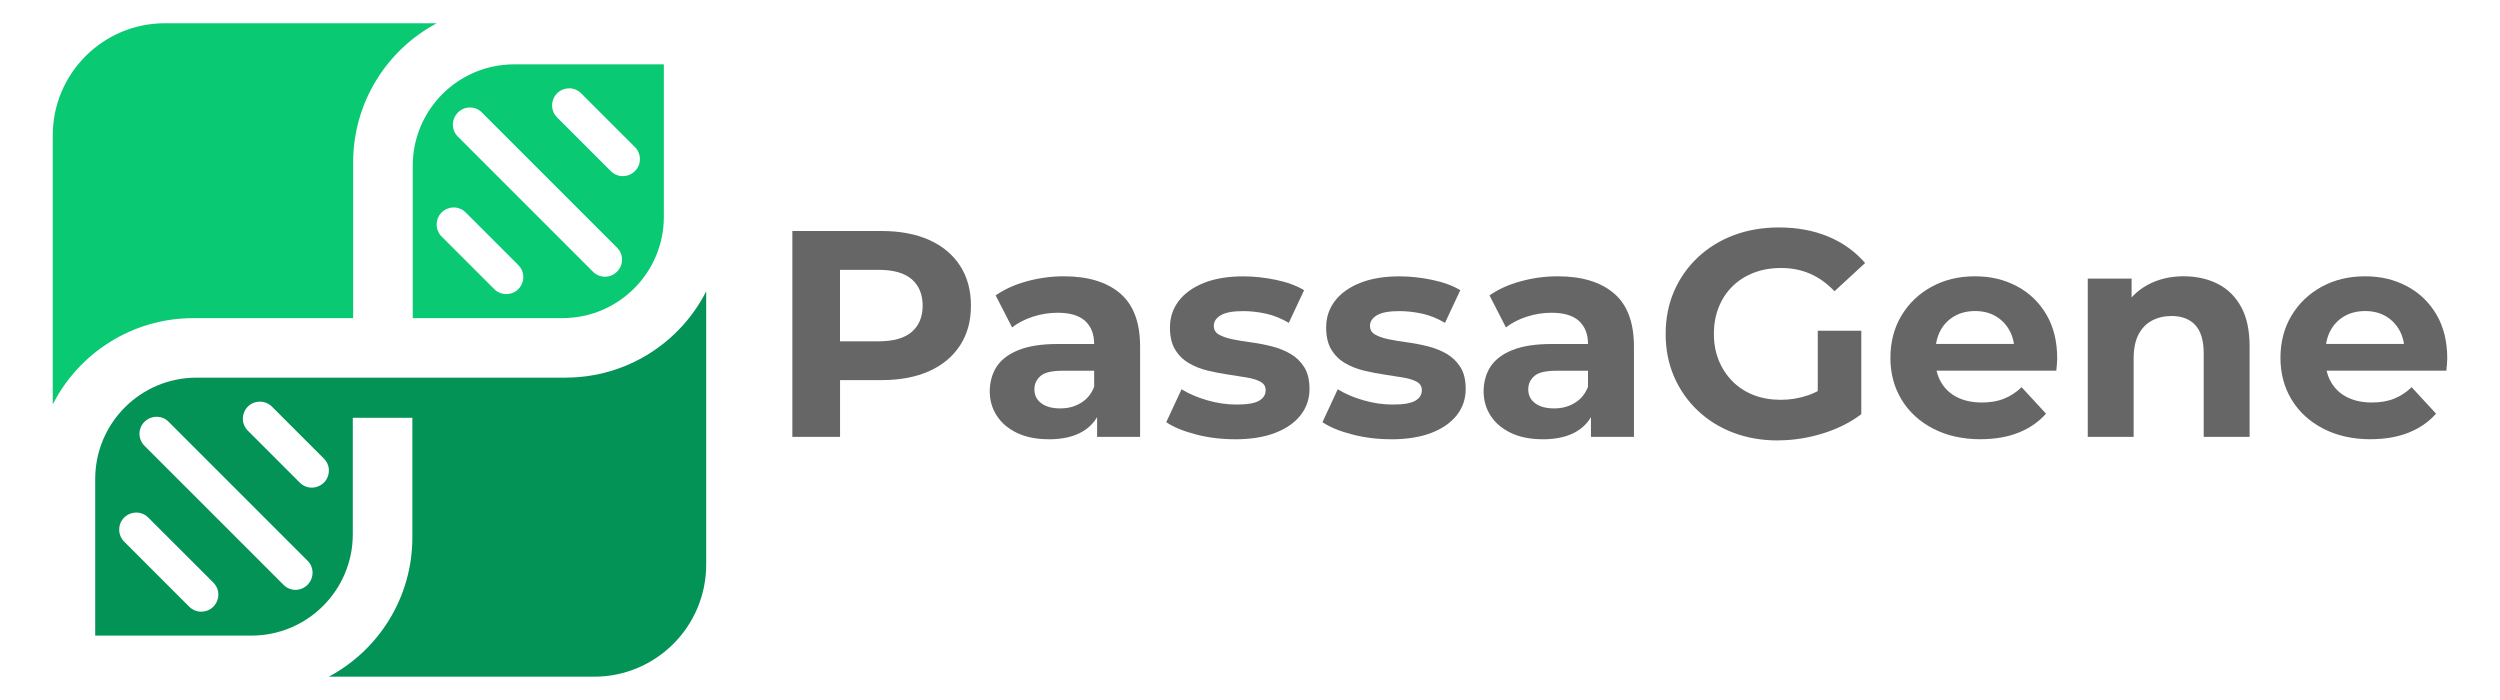
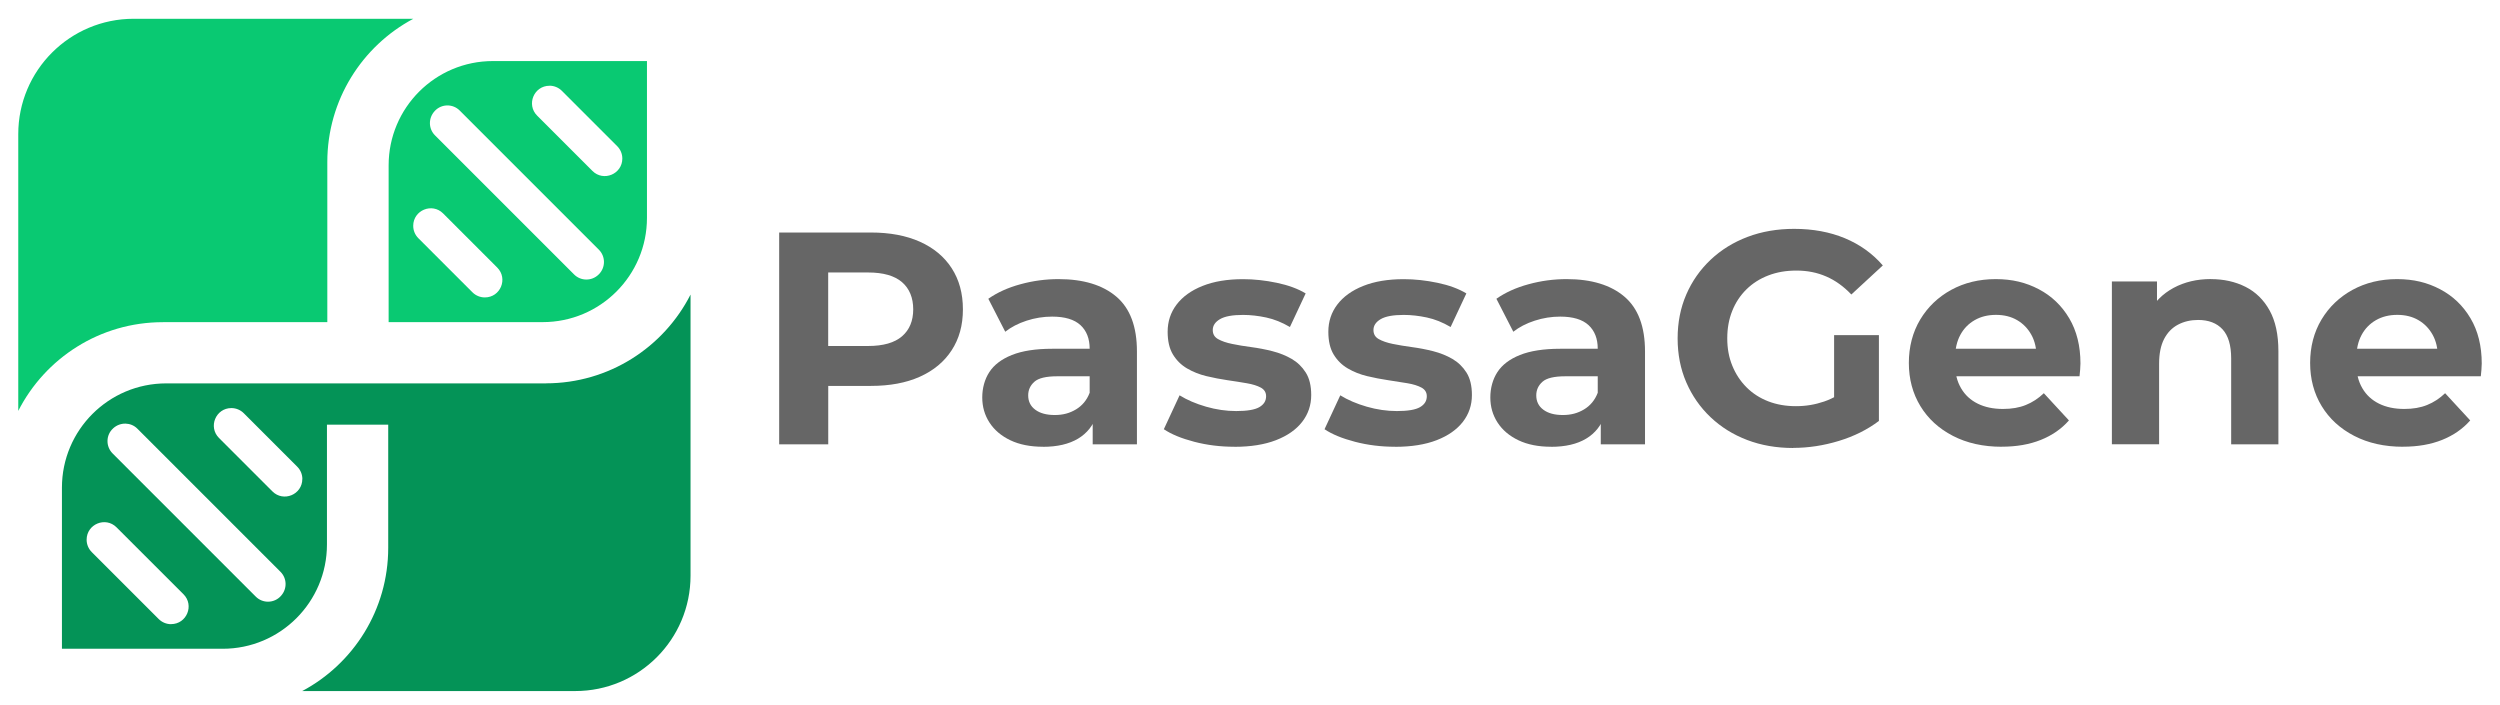
- <svg xmlns="http://www.w3.org/2000/svg" id="Camada_1" data-name="Camada 1" viewBox="0 180 500 140">
+ <svg xmlns="http://www.w3.org/2000/svg" id="Camada_1" data-name="Camada 1" viewBox="7 181 486 137">
  <defs>
    <style>
      .cls-1 {
        fill: #049357;
      }

      .cls-2 {
        fill: #09c972;
      }

      .cls-3 {
        fill: #666;
      }
    </style>
  </defs>
  <g>
    <path class="cls-2" d="M82.55,243.62h29.95c11.19,0,20.27-9.07,20.27-20.27v-30.48h-29.95c-11.19,0-20.27,9.07-20.27,20.27v30.48ZM113.82,197.66h0c.9,0,1.77.36,2.41,1l10.75,10.75c.64.64,1,1.5,1,2.41,0,3.03-3.67,4.55-5.81,2.41l-10.75-10.75c-2.14-2.14-.63-5.81,2.41-5.81ZM91.49,202.6s.03-.03.05-.05c1.3-1.38,3.49-1.41,4.83-.06l27.05,27.05c1.32,1.32,1.32,3.46,0,4.78-.02.02-.03.03-.05.05-1.32,1.3-3.45,1.3-4.76-.01l-27.05-27.05c-1.29-1.29-1.31-3.36-.07-4.7ZM93.15,222.5l10.51,10.51c2.15,2.15.63,5.81-2.41,5.81-.9,0-1.77-.36-2.41-1l-10.51-10.51c-.64-.64-1-1.5-1-2.41,0-3.03,3.67-4.55,5.81-2.41Z" />
    <path class="cls-1" d="M113.13,255.53h-49.83s-23.99,0-23.99,0c-11.19,0-20.27,9.07-20.27,20.27v31.32h31.25c11.19,0,20.27-9.07,20.27-20.27v-23.29h11.91v23.93c0,12.06-6.77,22.55-16.72,27.85h53.07c12.39,0,22.42-10.04,22.42-22.43v-54.64c-5.21,10.24-15.85,17.25-28.12,17.25ZM40.26,302.34h0c-.9,0-1.77-.36-2.41-1l-13.01-13.01c-.64-.64-1-1.5-1-2.41,0-3.03,3.67-4.55,5.81-2.41l13.02,13.01c2.14,2.14.63,5.81-2.41,5.81ZM61.66,296.8l-.05.05c-1.29,1.44-3.53,1.5-4.89.13l-27.83-27.83c-1.36-1.36-1.32-3.6.11-4.88.02-.02.03-.03.05-.05,1.35-1.19,3.38-1.16,4.65.11l27.83,27.83c1.27,1.27,1.32,3.3.12,4.64ZM65.77,274.12c0,3.03-3.67,4.55-5.81,2.41l-10.39-10.39c-2.14-2.14-.63-5.81,2.41-5.81.9,0,1.77.36,2.41,1l10.39,10.39c.64.64,1,1.5,1,2.41h0Z" />
    <path class="cls-2" d="M38.68,243.62h.89s31.06,0,31.06,0v-31.12c0-12.06,6.77-22.55,16.72-27.85h-54.37c-12.38,0-22.43,10.04-22.43,22.43v53.8c5.21-10.24,15.85-17.25,28.12-17.25Z" />
  </g>
  <g>
    <path class="cls-3" d="M158.47,267.38v-41.18h17.83c3.69,0,6.86.6,9.53,1.79,2.67,1.2,4.73,2.91,6.18,5.15,1.45,2.24,2.18,4.9,2.18,8s-.73,5.71-2.18,7.94c-1.45,2.24-3.51,3.95-6.18,5.15-2.67,1.2-5.84,1.79-9.53,1.79h-12.53l4.24-4.29v15.65h-9.53ZM168,252.79l-4.24-4.53h12c2.94,0,5.14-.63,6.59-1.88,1.45-1.25,2.18-3,2.18-5.24s-.73-4.04-2.18-5.29c-1.45-1.25-3.65-1.88-6.59-1.88h-12l4.24-4.53v23.36Z" />
    <path class="cls-3" d="M209.77,267.85c-2.47,0-4.59-.42-6.35-1.26-1.76-.84-3.12-1.99-4.06-3.44-.94-1.45-1.41-3.08-1.41-4.88s.46-3.53,1.38-4.94c.92-1.41,2.38-2.52,4.38-3.32,2-.8,4.61-1.21,7.82-1.21h8.41v5.35h-7.41c-2.16,0-3.64.35-4.44,1.06-.8.71-1.21,1.59-1.21,2.65,0,1.18.46,2.11,1.38,2.79.92.69,2.19,1.03,3.79,1.03s2.9-.36,4.12-1.09c1.21-.73,2.1-1.79,2.65-3.21l1.41,4.24c-.67,2.04-1.88,3.59-3.65,4.65-1.77,1.06-4.04,1.59-6.82,1.59ZM219.42,267.38v-6.18l-.59-1.35v-11.06c0-1.96-.6-3.49-1.79-4.59-1.2-1.1-3.03-1.65-5.5-1.65-1.69,0-3.34.26-4.97.79-1.63.53-3.01,1.25-4.15,2.15l-3.29-6.41c1.73-1.21,3.8-2.16,6.24-2.82,2.43-.67,4.9-1,7.41-1,4.82,0,8.57,1.14,11.24,3.41,2.67,2.27,4,5.82,4,10.65v18.06h-8.59Z" />
    <path class="cls-3" d="M246.95,267.85c-2.71,0-5.31-.32-7.79-.97-2.49-.65-4.46-1.46-5.91-2.44l3.06-6.59c1.45.9,3.17,1.64,5.15,2.21,1.98.57,3.93.85,5.85.85,2.12,0,3.62-.25,4.5-.76.88-.51,1.32-1.21,1.32-2.12,0-.74-.34-1.3-1.03-1.68-.69-.37-1.6-.66-2.74-.85-1.14-.2-2.38-.39-3.74-.59s-2.72-.46-4.09-.79c-1.37-.33-2.63-.83-3.77-1.5-1.14-.67-2.05-1.57-2.74-2.71-.69-1.14-1.03-2.61-1.03-4.41,0-2,.58-3.76,1.74-5.29,1.16-1.53,2.83-2.74,5.03-3.62,2.2-.88,4.82-1.32,7.88-1.32,2.16,0,4.35.24,6.59.71s4.1,1.16,5.59,2.06l-3.06,6.53c-1.53-.9-3.07-1.52-4.62-1.85-1.55-.33-3.05-.5-4.5-.5-2.04,0-3.53.27-4.47.82-.94.55-1.41,1.26-1.41,2.12,0,.79.34,1.37,1.03,1.76.69.39,1.6.71,2.74.94,1.14.24,2.38.44,3.74.62,1.35.18,2.72.44,4.09.79,1.37.35,2.62.85,3.74,1.5,1.12.65,2.03,1.53,2.74,2.65.71,1.12,1.06,2.58,1.06,4.38,0,1.96-.59,3.7-1.76,5.21s-2.87,2.7-5.09,3.56-4.91,1.29-8.09,1.29Z" />
    <path class="cls-3" d="M278.19,267.85c-2.71,0-5.3-.32-7.79-.97-2.49-.65-4.46-1.46-5.91-2.44l3.06-6.59c1.45.9,3.17,1.64,5.15,2.21s3.93.85,5.85.85c2.12,0,3.62-.25,4.5-.76.88-.51,1.32-1.21,1.32-2.12,0-.74-.34-1.3-1.03-1.68-.69-.37-1.6-.66-2.74-.85s-2.38-.39-3.74-.59c-1.35-.2-2.72-.46-4.09-.79-1.37-.33-2.63-.83-3.77-1.5-1.14-.67-2.05-1.57-2.74-2.71-.69-1.14-1.03-2.61-1.03-4.41,0-2,.58-3.76,1.74-5.29,1.16-1.53,2.83-2.74,5.03-3.62,2.2-.88,4.82-1.32,7.88-1.32,2.16,0,4.35.24,6.59.71,2.24.47,4.1,1.16,5.59,2.06l-3.06,6.53c-1.53-.9-3.07-1.52-4.62-1.85-1.55-.33-3.05-.5-4.5-.5-2.04,0-3.53.27-4.47.82-.94.55-1.41,1.26-1.41,2.12,0,.79.34,1.37,1.03,1.76.69.39,1.6.71,2.74.94s2.38.44,3.74.62c1.35.18,2.71.44,4.09.79,1.37.35,2.62.85,3.74,1.5,1.12.65,2.03,1.53,2.74,2.65.71,1.12,1.06,2.58,1.06,4.38,0,1.96-.59,3.7-1.76,5.21-1.18,1.51-2.87,2.7-5.09,3.56-2.22.86-4.91,1.29-8.09,1.29Z" />
    <path class="cls-3" d="M308.54,267.85c-2.47,0-4.59-.42-6.35-1.26s-3.12-1.99-4.06-3.44-1.41-3.08-1.41-4.88.46-3.53,1.38-4.94c.92-1.41,2.38-2.52,4.38-3.32,2-.8,4.61-1.21,7.82-1.21h8.41v5.35h-7.41c-2.16,0-3.64.35-4.44,1.06-.8.71-1.21,1.59-1.21,2.65,0,1.18.46,2.11,1.38,2.79.92.69,2.19,1.03,3.79,1.03s2.9-.36,4.12-1.09c1.21-.73,2.1-1.79,2.65-3.21l1.41,4.24c-.67,2.04-1.88,3.59-3.65,4.65-1.76,1.06-4.04,1.59-6.82,1.59ZM318.19,267.38v-6.18l-.59-1.35v-11.06c0-1.96-.6-3.49-1.79-4.59-1.2-1.1-3.03-1.65-5.5-1.65-1.69,0-3.34.26-4.97.79-1.63.53-3.01,1.25-4.15,2.15l-3.29-6.41c1.73-1.21,3.8-2.16,6.24-2.82,2.43-.67,4.9-1,7.41-1,4.82,0,8.57,1.14,11.24,3.41,2.67,2.27,4,5.82,4,10.65v18.06h-8.59Z" />
    <path class="cls-3" d="M355.61,268.09c-3.26,0-6.25-.52-8.97-1.56-2.73-1.04-5.1-2.52-7.12-4.44-2.02-1.92-3.59-4.18-4.71-6.77-1.12-2.59-1.68-5.43-1.68-8.53s.56-5.94,1.68-8.53c1.12-2.59,2.7-4.84,4.74-6.77,2.04-1.92,4.43-3.4,7.18-4.44,2.75-1.04,5.77-1.56,9.06-1.56,3.65,0,6.93.61,9.85,1.82,2.92,1.22,5.38,2.98,7.38,5.29l-6.12,5.65c-1.49-1.57-3.12-2.74-4.88-3.5-1.76-.77-3.69-1.15-5.77-1.15s-3.82.31-5.47.94c-1.65.63-3.07,1.53-4.27,2.71-1.2,1.18-2.12,2.57-2.76,4.18-.65,1.61-.97,3.39-.97,5.35s.32,3.69.97,5.29c.65,1.61,1.57,3.01,2.76,4.21,1.2,1.2,2.61,2.11,4.24,2.74s3.42.94,5.38.94,3.71-.3,5.5-.91c1.78-.61,3.52-1.64,5.21-3.09l5.41,6.88c-2.24,1.69-4.83,2.98-7.79,3.88-2.96.9-5.91,1.35-8.85,1.35ZM363.55,261.62v-15.47h8.71v16.71l-8.71-1.24Z" />
    <path class="cls-3" d="M396.14,267.85c-3.61,0-6.78-.71-9.5-2.12-2.73-1.41-4.83-3.34-6.32-5.79-1.49-2.45-2.24-5.25-2.24-8.38s.74-5.99,2.21-8.44,3.48-4.37,6.03-5.77c2.55-1.39,5.43-2.09,8.65-2.09s5.89.66,8.38,1.97c2.49,1.31,4.46,3.2,5.91,5.65,1.45,2.45,2.18,5.38,2.18,8.79,0,.35-.02.76-.06,1.21-.04.45-.08.87-.12,1.26h-25.71v-5.35h20.88l-3.53,1.59c0-1.65-.33-3.08-1-4.29s-1.59-2.17-2.76-2.85c-1.18-.69-2.55-1.03-4.12-1.03s-2.95.34-4.15,1.03c-1.2.69-2.13,1.65-2.79,2.88s-1,2.7-1,4.38v1.41c0,1.73.38,3.25,1.15,4.56.76,1.31,1.84,2.31,3.24,3,1.39.69,3.03,1.03,4.91,1.03,1.69,0,3.17-.25,4.44-.77,1.27-.51,2.44-1.27,3.5-2.29l4.88,5.29c-1.45,1.65-3.27,2.91-5.47,3.79-2.2.88-4.73,1.32-7.59,1.32Z" />
    <path class="cls-3" d="M436.79,235.26c2.51,0,4.75.5,6.74,1.5,1.98,1,3.54,2.53,4.68,4.59,1.14,2.06,1.71,4.7,1.71,7.91v18.12h-9.18v-16.71c0-2.55-.56-4.43-1.68-5.65-1.12-1.21-2.7-1.82-4.74-1.82-1.45,0-2.76.3-3.91.91-1.16.61-2.06,1.54-2.71,2.79-.65,1.26-.97,2.86-.97,4.82v15.65h-9.18v-31.65h8.77v8.77l-1.65-2.65c1.14-2.12,2.77-3.74,4.88-4.88,2.12-1.14,4.53-1.71,7.24-1.71Z" />
    <path class="cls-3" d="M474.15,267.85c-3.61,0-6.78-.71-9.5-2.12-2.73-1.41-4.83-3.34-6.32-5.79-1.49-2.45-2.24-5.25-2.24-8.38s.74-5.99,2.21-8.44,3.48-4.37,6.03-5.77c2.55-1.39,5.43-2.09,8.65-2.09s5.89.66,8.38,1.97c2.49,1.31,4.46,3.2,5.91,5.65,1.45,2.45,2.18,5.38,2.18,8.79,0,.35-.02.76-.06,1.21-.04.45-.08.87-.12,1.26h-25.71v-5.35h20.88l-3.53,1.59c0-1.65-.33-3.08-1-4.29s-1.59-2.17-2.76-2.85c-1.18-.69-2.55-1.03-4.12-1.03s-2.95.34-4.15,1.03c-1.2.69-2.13,1.65-2.79,2.88s-1,2.7-1,4.38v1.41c0,1.73.38,3.25,1.15,4.56.76,1.31,1.84,2.31,3.24,3,1.39.69,3.03,1.03,4.91,1.03,1.69,0,3.17-.25,4.44-.77,1.27-.51,2.44-1.27,3.5-2.29l4.88,5.29c-1.45,1.65-3.28,2.91-5.47,3.79-2.2.88-4.73,1.32-7.59,1.32Z" />
  </g>
</svg>
